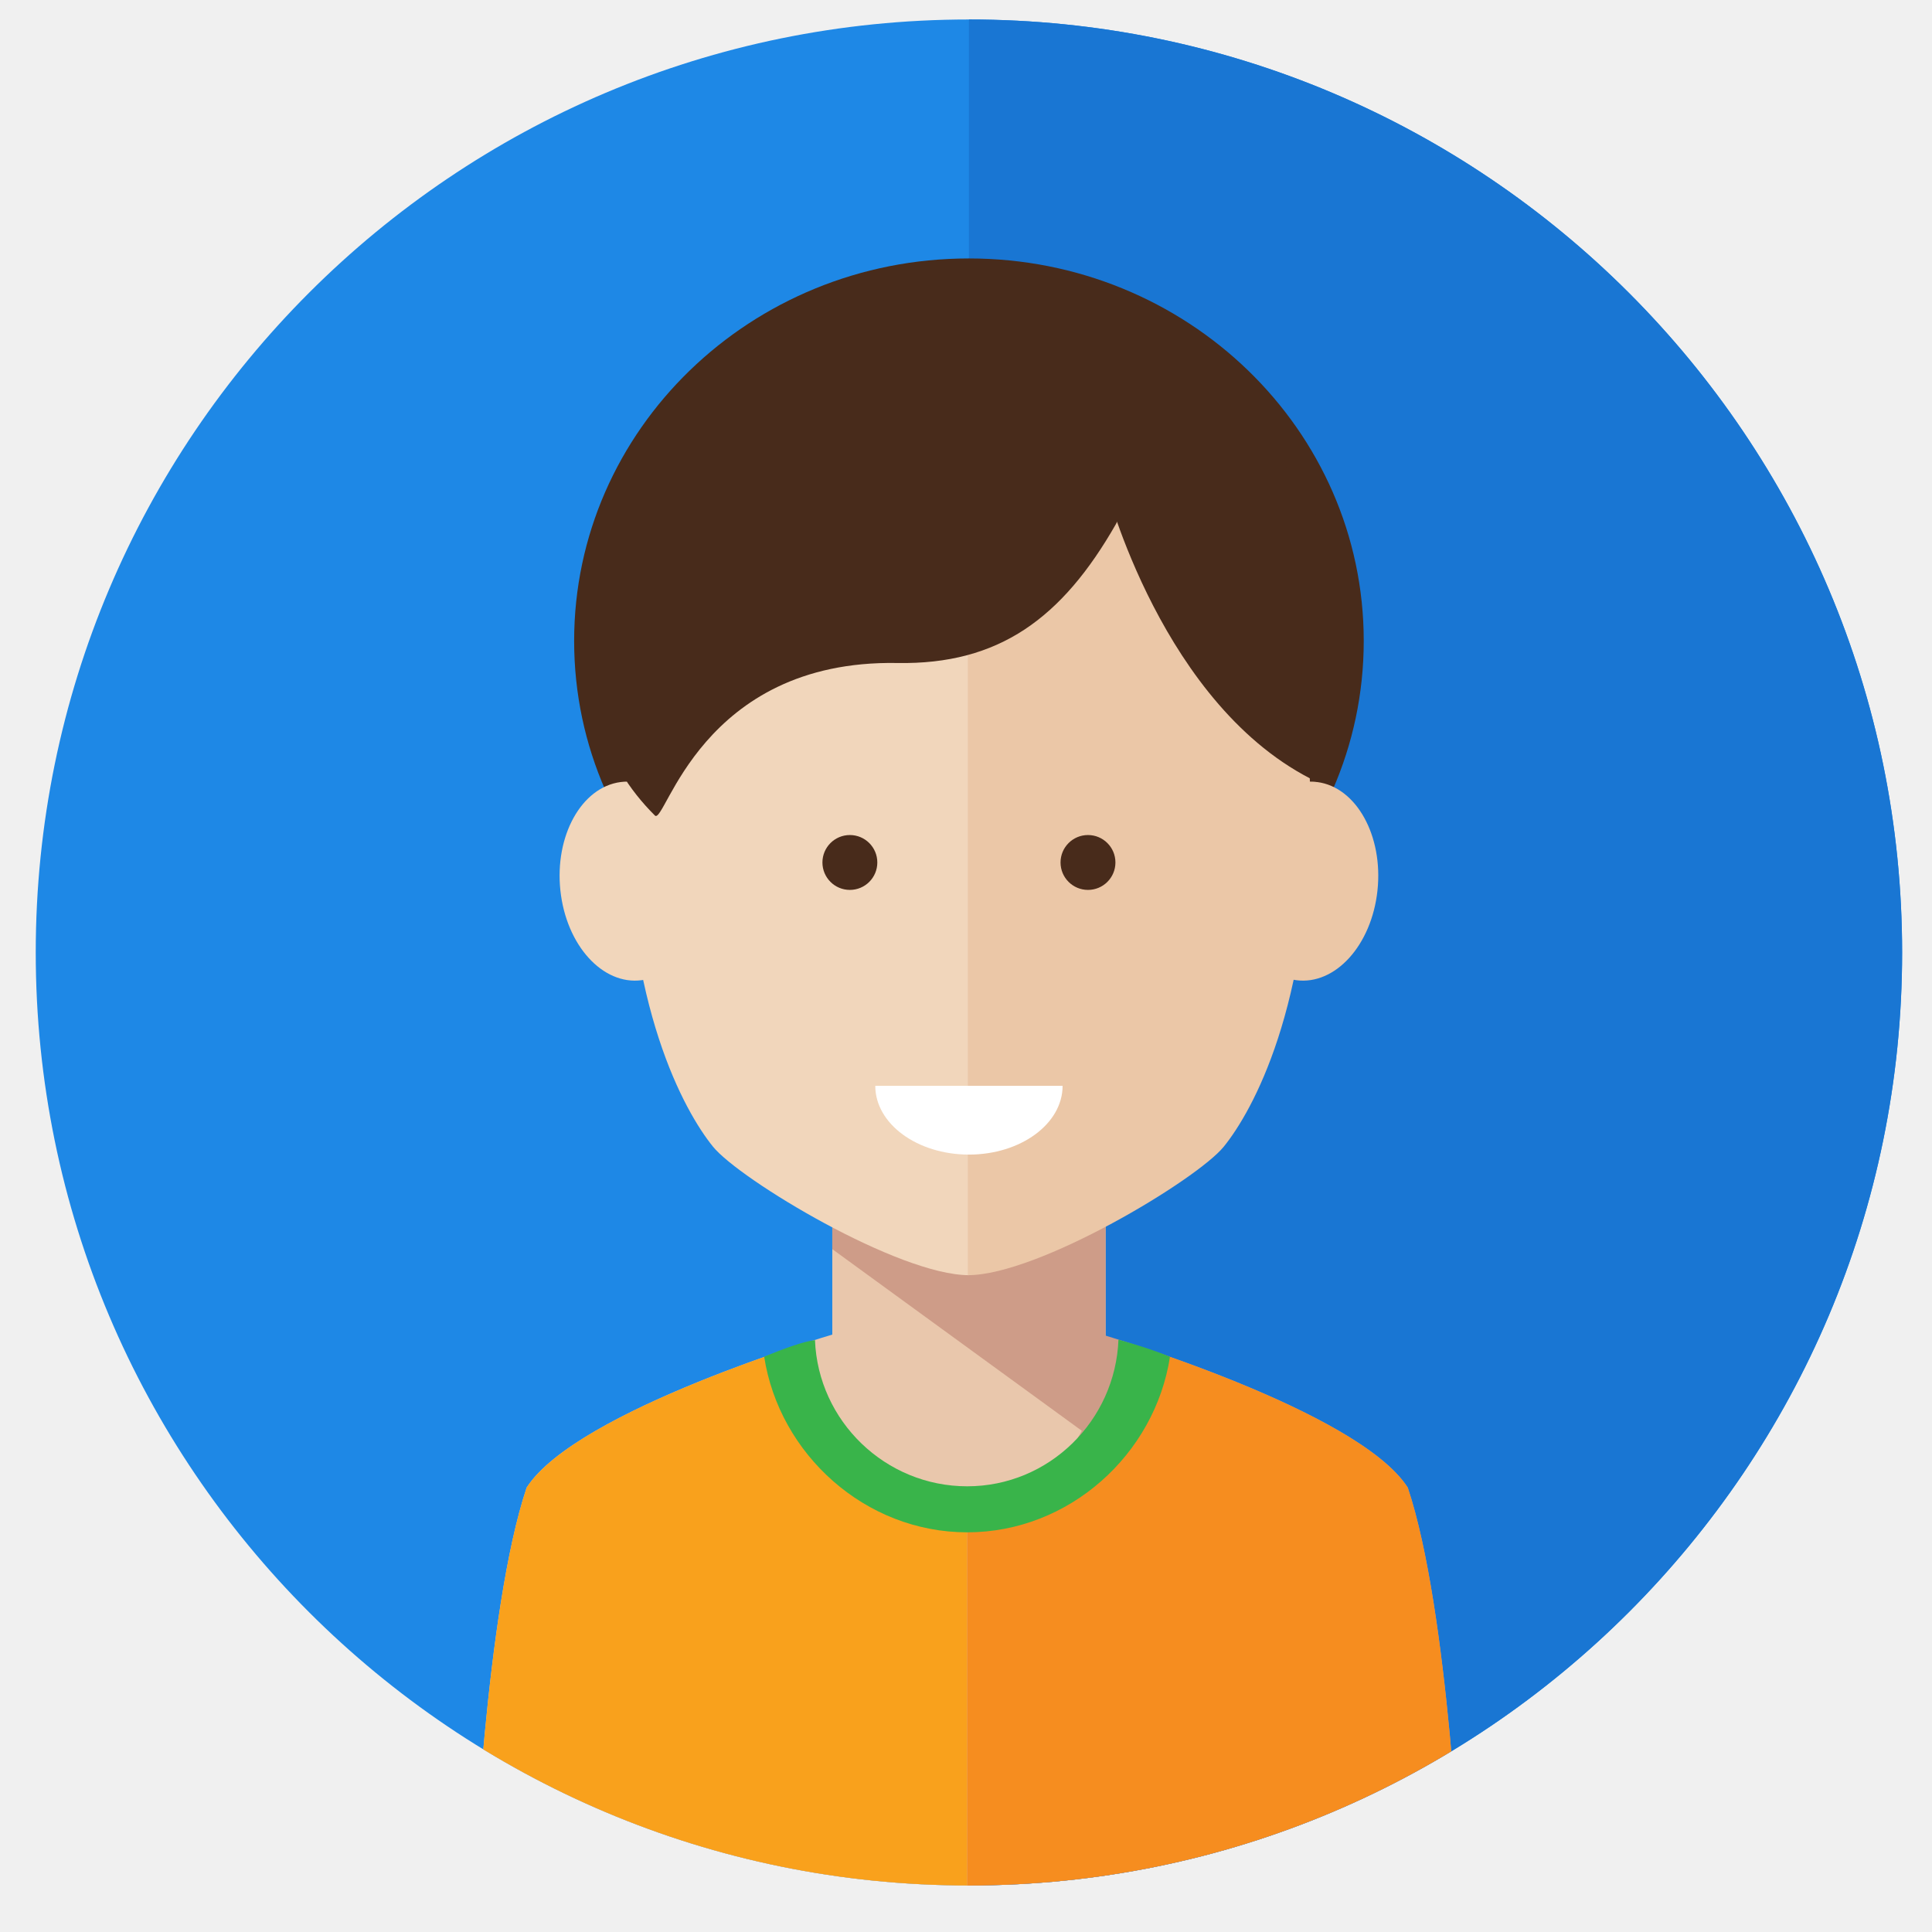
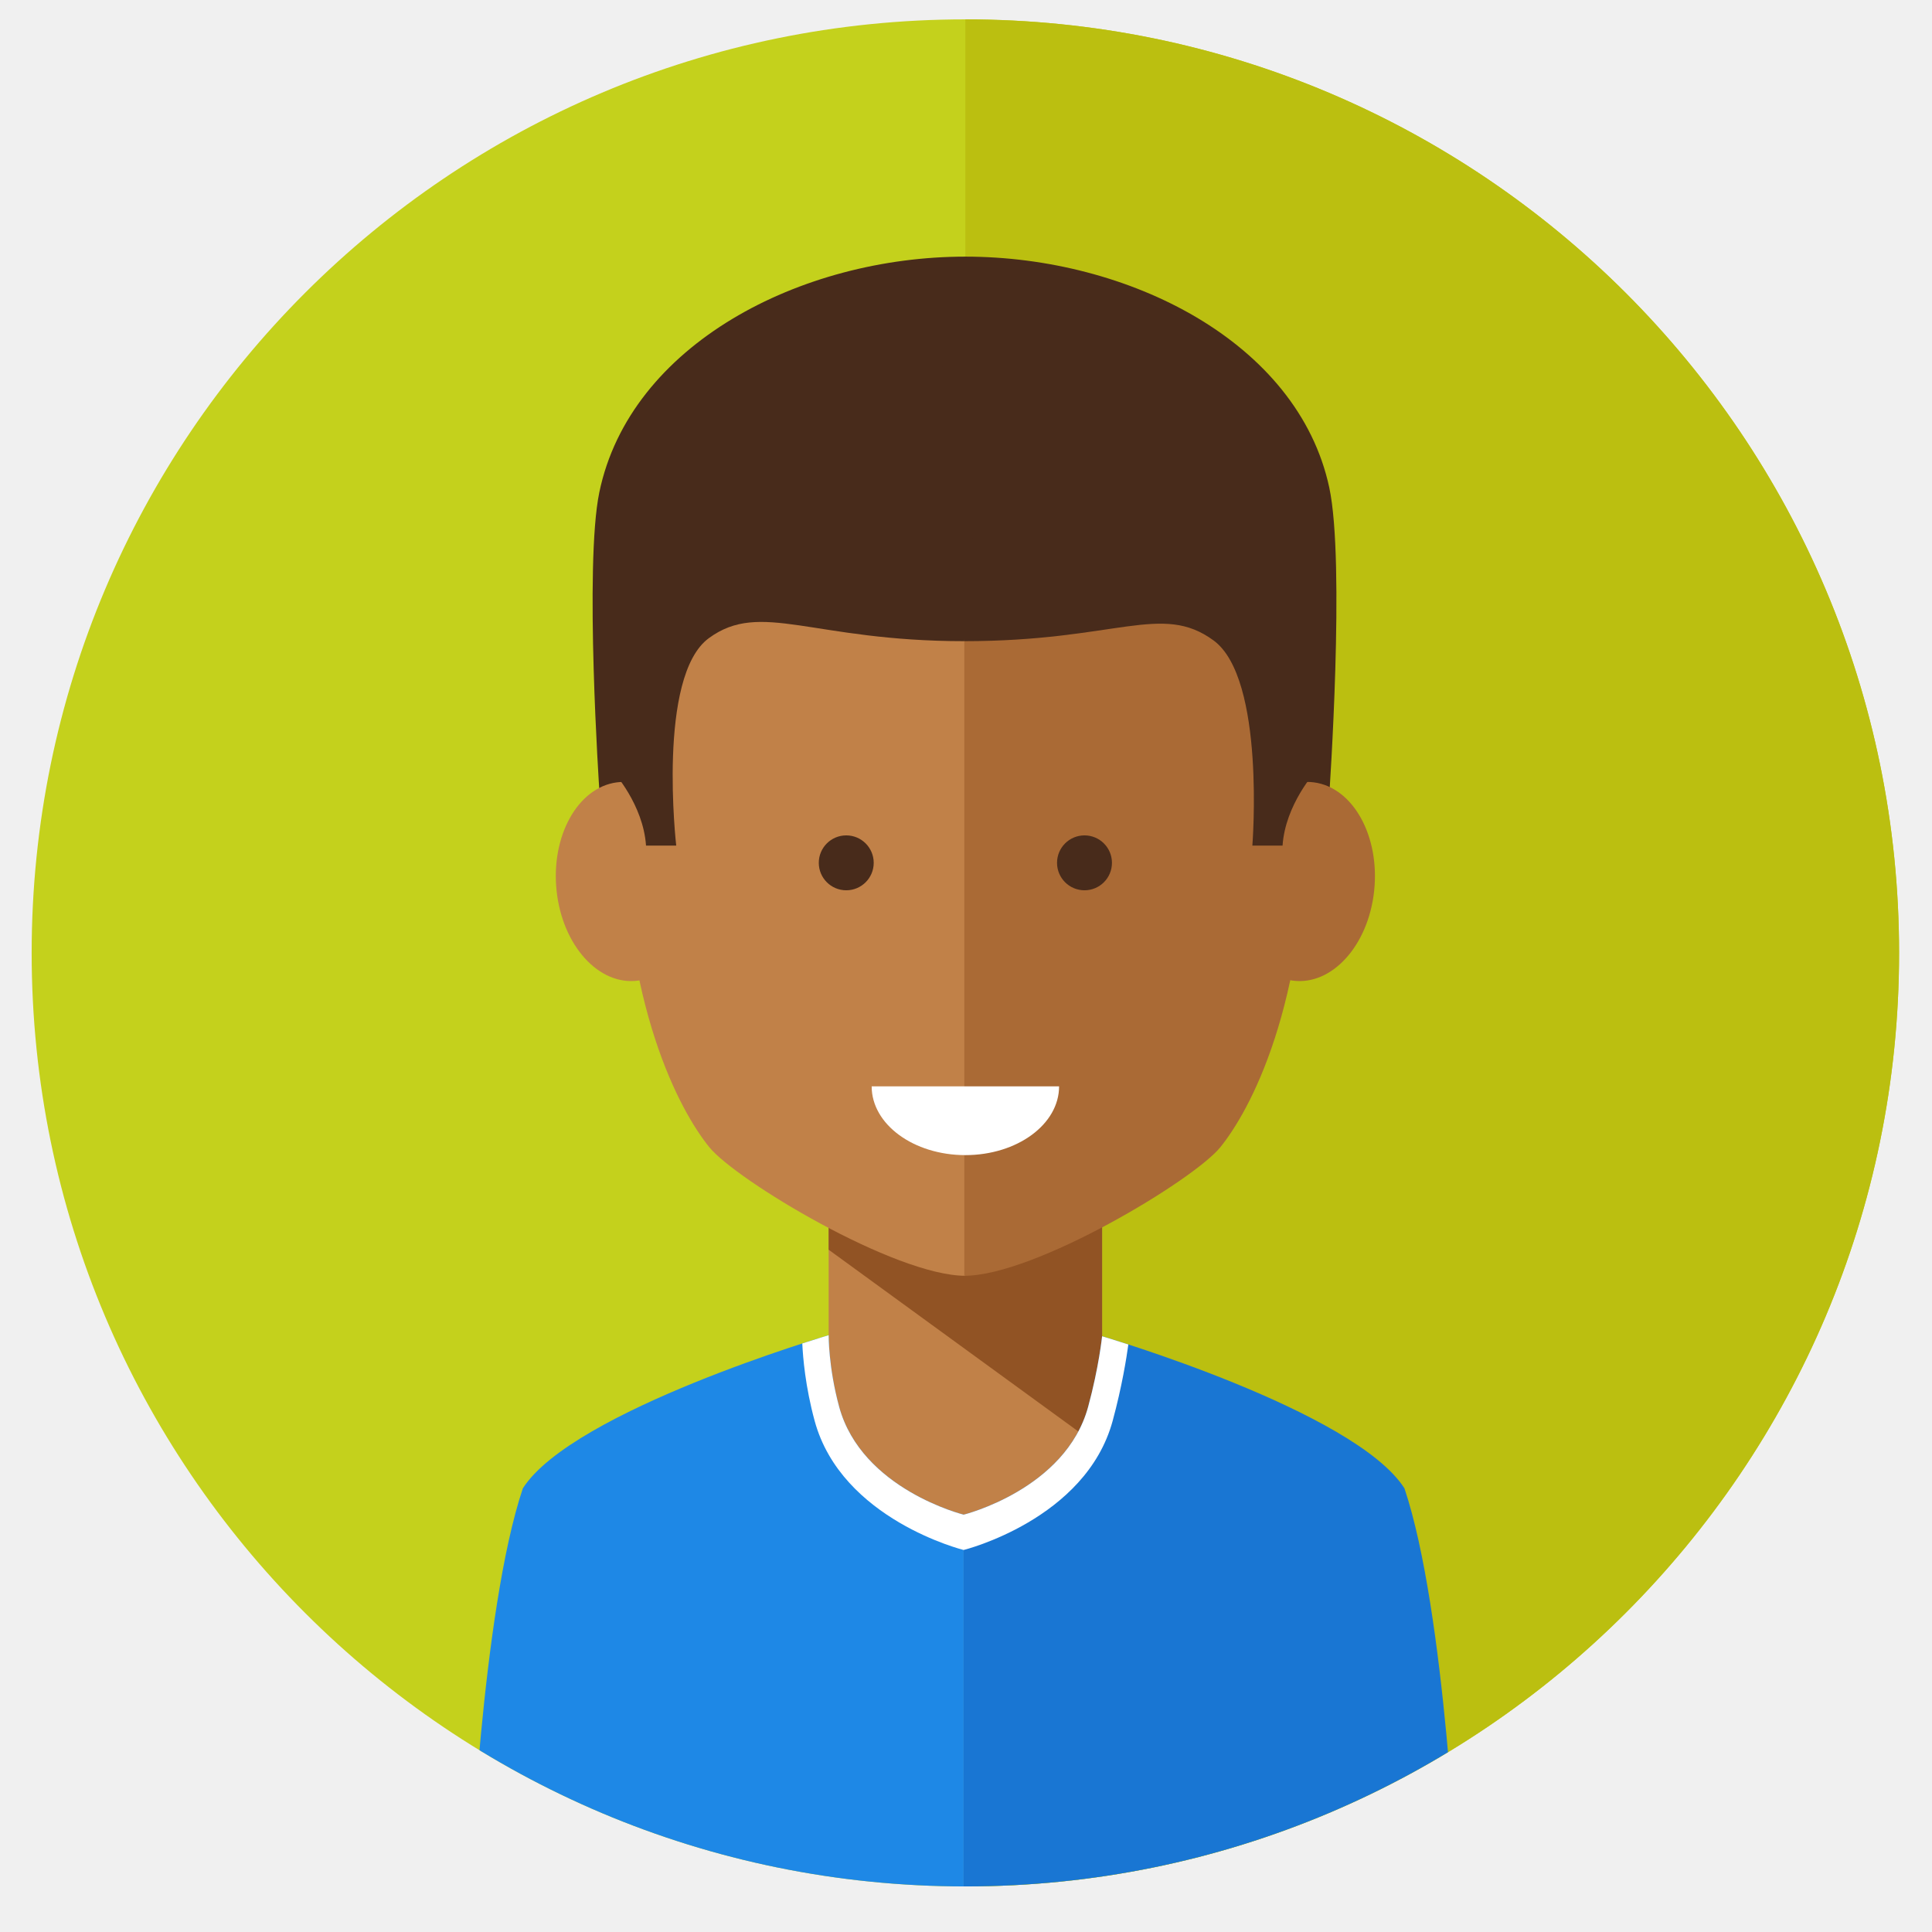
- <svg xmlns="http://www.w3.org/2000/svg" xmlns:xlink="http://www.w3.org/1999/xlink" width="253px" height="253px" viewBox="0 0 253 253" version="1.1">
+ <svg xmlns="http://www.w3.org/2000/svg" xmlns:xlink="http://www.w3.org/1999/xlink" width="255px" height="255px" viewBox="0 0 255 255" version="1.1">
  <defs>
-     <path id="path-1" d="M245.035,122.847 C245.035,55.369 190.323,0.668 122.832,0.668 C55.342,0.668 0.631,55.369 0.631,122.847 C0.631,190.324 55.342,245.026 122.832,245.026 C190.323,245.026 245.035,190.324 245.035,122.847" />
+     <path id="path-1" d="M247.758,123.888 C247.758,55.839 192.584,0.674 124.521,0.674 C56.459,0.674 1.283,55.839 1.283,123.888 C1.283,191.937 56.459,247.103 124.521,247.103 C192.584,247.103 247.758,191.937 247.758,123.888" />
  </defs>
  <g id="Smartphone" stroke="none" stroke-width="1" fill="none" fill-rule="evenodd">
-     <g id="avatars_profile" transform="translate(-1558, -1)">
-       <g id="img_profile_avatar_06" transform="translate(1560, 2.881356)">
-         <path d="M247.088,122.849 C247.088,55.371 192.375,0.67 124.885,0.67 C57.393,0.67 2.68,55.371 2.68,122.849 C2.68,190.326 57.393,245.026 124.885,245.026 C192.375,245.026 247.088,190.326 247.088,122.849" id="Fill-25" fill="#1E88E6" />
-         <path d="M247.088,122.849 C247.088,55.371 192.375,0.67 124.885,0.67 L124.885,245.026 C192.375,245.026 247.088,190.326 247.088,122.849" id="Fill-26" fill="#1976D3" />
-         <g id="Group-45" transform="translate(2.05192, 0)">
+     <g id="avatars_profile" transform="translate(-934, 0)">
+       <g id="img_profile_avatar_04" transform="translate(936, 1.881356)">
+         <path d="M248.656,123.89 C248.656,55.84 193.48,0.676 125.417,0.676 C57.355,0.676 2.179,55.84 2.179,123.89 C2.179,191.938 57.355,247.103 125.417,247.103 C193.48,247.103 248.656,191.938 248.656,123.89" id="Fill-46" fill="#C4D11C" />
+         <path d="M248.656,123.89 C248.656,55.84 193.48,0.676 125.417,0.676 L125.417,247.103 C193.48,247.103 248.656,191.938 248.656,123.89" id="Fill-47" fill="#BBBF10" />
+         <g id="Group-64" transform="translate(0.896244, 0)">
          <mask id="mask-2" fill="white">
            <use xlink:href="#path-1" />
          </mask>
-           <g id="Clip-28" />
-           <path d="M140.727,194.424 L122.606,245.243 L104.938,194.424 L104.938,155.189 L140.727,155.189 L140.727,194.424" id="Fill-27" fill="#E9C7AC" mask="url(#mask-2)" />
-           <path d="M140.727,187.748 L104.938,161.695 L104.938,155.189 L140.727,155.189 L140.727,187.748" id="Fill-29" fill="#CE9C88" mask="url(#mask-2)" />
-           <path d="M122.606,245.243 L122.606,196.373 C122.606,196.373 109.254,193.064 106.312,182.252 C104.898,177.055 104.938,172.885 104.938,172.885 C104.938,172.885 71.434,182.743 64.915,192.924 C59.494,209.065 58.006,245.243 58.006,245.243 L122.606,245.243" id="Fill-30" fill="#E9C7AC" mask="url(#mask-2)" />
-           <path d="M122.606,245.243 L122.606,196.373 C122.606,196.373 135.956,193.064 138.901,182.252 C140.314,177.055 140.274,172.885 140.274,172.885 C140.274,172.885 173.779,182.743 180.297,192.924 C185.72,209.065 187.208,245.243 187.208,245.243 L122.606,245.243" id="Fill-31" fill="#CE9C88" mask="url(#mask-2)" />
-           <path d="M122.606,245.243 L122.606,196.373 C122.606,196.373 101.877,192.94 99.398,174.652 C89.596,177.936 69.769,185.342 64.915,192.924 C59.494,209.065 58.006,245.243 58.006,245.243 L122.606,245.243" id="Fill-32" fill="#F9A11C" mask="url(#mask-2)" />
-           <path d="M122.606,245.243 L122.606,196.373 C122.606,196.373 142.737,194.133 146.48,174.876 C156.488,178.266 175.549,185.509 180.297,192.924 C185.72,209.065 187.208,245.243 187.208,245.243 L122.606,245.243" id="Fill-33" fill="#F68D1F" mask="url(#mask-2)" />
-           <path d="M174.533,82.049 C174.533,54.388 151.384,31.962 122.833,31.962 C94.28,31.962 71.133,54.388 71.133,82.049 C71.133,109.711 94.28,132.136 122.833,132.136 C151.384,132.136 174.533,109.711 174.533,82.049" id="Fill-34" fill="#482B1B" mask="url(#mask-2)" />
-           <path d="M122.833,49.628 C105.457,49.628 77.977,59.197 77.977,104.043 C77.977,129.935 85.517,143.581 89.314,148.274 C92.811,152.59 113.617,165.107 122.833,165.107 L122.833,49.628" id="Fill-35" fill="#F1D6BB" mask="url(#mask-2)" />
-           <path d="M69.333,114.736 C68.566,107.571 72.092,101.211 77.202,100.532 C82.317,99.853 87.082,105.111 87.849,112.277 C88.616,119.439 85.09,125.797 79.978,126.477 C74.864,127.157 70.1,121.899 69.333,114.736" id="Fill-36" fill="#F1D6BB" mask="url(#mask-2)" />
-           <path d="M122.691,49.628 C140.067,49.628 167.546,59.197 167.546,104.043 C167.546,129.935 160.005,143.581 156.206,148.274 C152.714,152.59 131.905,165.107 122.691,165.107 L122.691,49.628" id="Fill-37" fill="#EBC7A7" mask="url(#mask-2)" />
-           <path d="M176.331,114.736 C177.099,107.571 173.572,101.211 168.463,100.532 C163.348,99.853 158.583,105.111 157.817,112.277 C157.049,119.439 160.574,125.797 165.687,126.477 C170.801,127.157 175.565,121.899 176.331,114.736" id="Fill-38" fill="#EBC7A7" mask="url(#mask-2)" />
-           <path d="M122.833,149.315 C129.608,149.315 135.097,145.285 135.097,140.313 L110.568,140.313 C110.568,145.285 116.059,149.315 122.833,149.315" id="Fill-39" fill="#FFFFFF" mask="url(#mask-2)" />
-           <path d="M120.304,36.725 C88.554,36.725 78.901,63.675 78.901,76.084 C70.35,87.601 75.018,98.268 81.709,104.913 C83.062,106.255 87.641,84.487 113.448,84.94 C126.769,85.174 135.038,79.074 142.084,66.742 C150.785,50.228 139.926,36.725 120.304,36.725" id="Fill-40" fill="#482B1B" mask="url(#mask-2)" />
-           <path d="M140.727,61.672 C140.727,61.672 148.145,90.851 168.463,100.532 C172.079,74.302 174.215,79.827 168.463,66.013 C162.711,52.2 140.727,41.941 140.727,41.941 L140.727,61.672" id="Fill-41" fill="#482B1B" mask="url(#mask-2)" />
-           <path d="M142.016,111.061 C142.016,113.046 140.408,114.654 138.422,114.654 C136.437,114.654 134.828,113.046 134.828,111.061 C134.828,109.077 136.437,107.468 138.422,107.468 C140.408,107.468 142.016,109.077 142.016,111.061" id="Fill-42" fill="#482B1B" mask="url(#mask-2)" />
-           <path d="M110.835,111.061 C110.835,113.046 109.227,114.654 107.241,114.654 C105.256,114.654 103.647,113.046 103.647,111.061 C103.647,109.077 105.256,107.468 107.241,107.468 C109.227,107.468 110.835,109.077 110.835,111.061" id="Fill-43" fill="#482B1B" mask="url(#mask-2)" />
-           <path d="M96.018,175.777 C98.002,188.572 109.252,198.78 122.606,198.78 C135.958,198.78 147.176,188.588 149.16,175.793 C146.478,174.696 144.087,174.027 142.413,173.551 C142.006,184.165 133.321,192.753 122.606,192.753 C111.891,192.753 103.08,184.219 102.672,173.605 C101.112,173.808 98.703,174.681 96.018,175.777" id="Fill-44" fill="#39B44A" mask="url(#mask-2)" />
+           <g id="Clip-49" />
+           <path d="M142.567,196.071 L124.293,247.322 L106.475,196.071 L106.475,156.504 L142.567,156.504 L142.567,196.071" id="Fill-48" fill="#C18148" mask="url(#mask-2)" />
+           <path d="M142.567,189.339 L106.475,163.065 L106.475,156.504 L142.567,156.504 L142.567,189.339" id="Fill-50" fill="#915324" mask="url(#mask-2)" />
+           <path d="M124.293,247.322 L124.293,198.037 C124.293,198.037 110.828,194.7 107.861,183.796 C106.435,178.556 106.475,174.35 106.475,174.35 C106.475,174.35 72.687,184.292 66.113,194.559 C60.646,210.837 59.145,247.322 59.145,247.322 L124.293,247.322" id="Fill-51" fill="#1E88E6" mask="url(#mask-2)" />
+           <path d="M124.293,247.322 L124.293,198.037 C124.293,198.037 137.755,194.7 140.726,183.796 C142.151,178.556 142.567,174.487 142.567,174.487 C142.567,174.487 175.9,184.292 182.473,194.559 C187.942,210.837 189.442,247.322 189.442,247.322 L124.293,247.322" id="Fill-52" fill="#1976D3" mask="url(#mask-2)" />
+           <path d="M102.997,175.439 C103.078,177.244 103.393,181.12 104.628,185.656 C108.178,198.705 124.293,202.697 124.293,202.697 C124.293,202.697 140.406,198.705 143.961,185.656 C145.193,181.122 145.792,177.329 146.031,175.571 C143.887,174.877 142.567,174.487 142.567,174.487 C142.567,174.487 142.151,178.556 140.726,183.796 C137.755,194.7 124.293,198.037 124.293,198.037 C124.293,198.037 110.828,194.7 107.861,183.796 C106.435,178.556 106.475,174.35 106.475,174.35 C106.475,174.35 105.152,174.74 102.997,175.439" id="Fill-53" fill="#FFFFFF" mask="url(#mask-2)" />
+           <path d="M124.521,31.991 C102.781,31.991 80.257,43.592 76.208,63.094 C74.21,72.713 76.208,102.397 76.208,102.397 C84.137,120.667 102.781,133.498 124.521,133.498 C146.011,133.498 164.468,120.957 172.55,103.023 C172.55,103.023 174.678,72.378 172.55,62.466 C168.416,43.234 146.011,31.991 124.521,31.991" id="Fill-54" fill="#482B1B" mask="url(#mask-2)" />
+           <path d="M124.521,50.049 C106.999,50.049 79.286,59.699 79.286,104.925 C79.286,131.036 86.89,144.798 90.719,149.53 C94.246,153.884 115.228,166.507 124.521,166.507 L124.521,50.049" id="Fill-55" fill="#C18148" mask="url(#mask-2)" />
+           <path d="M70.569,115.708 C69.795,108.482 73.351,102.069 78.504,101.383 C83.663,100.699 88.468,106.002 89.242,113.228 C90.015,120.451 86.46,126.863 81.304,127.549 C76.147,128.234 71.342,122.932 70.569,115.708" id="Fill-56" fill="#C18148" mask="url(#mask-2)" />
+           <path d="M124.379,50.049 C141.902,50.049 169.614,59.699 169.614,104.925 C169.614,131.036 162.009,144.798 158.178,149.53 C154.657,153.884 133.671,166.507 124.379,166.507 L124.379,50.049" id="Fill-57" fill="#AA6A35" mask="url(#mask-2)" />
+           <path d="M178.474,115.708 C179.248,108.482 175.693,102.069 170.539,101.383 C165.38,100.699 160.575,106.002 159.802,113.228 C159.028,120.451 162.583,126.863 167.739,127.549 C172.896,128.234 177.701,122.932 178.474,115.708" id="Fill-58" fill="#AA6A35" mask="url(#mask-2)" />
+           <path d="M124.521,150.58 C131.353,150.58 136.89,146.517 136.89,141.503 L112.153,141.503 C112.153,146.517 117.69,150.58 124.521,150.58" id="Fill-59" fill="#FFFFFF" mask="url(#mask-2)" />
+           <path d="M143.868,112.002 C143.868,114.004 142.246,115.626 140.243,115.626 C138.241,115.626 136.619,114.004 136.619,112.002 C136.619,110.001 138.241,108.379 140.243,108.379 C142.246,108.379 143.868,110.001 143.868,112.002" id="Fill-60" fill="#482B1B" mask="url(#mask-2)" />
+           <path d="M112.423,112.002 C112.423,114.004 110.8,115.626 108.798,115.626 C106.796,115.626 105.173,114.004 105.173,112.002 C105.173,110.001 106.796,108.379 108.798,108.379 C110.8,108.379 112.423,110.001 112.423,112.002" id="Fill-61" fill="#482B1B" mask="url(#mask-2)" />
+           <path d="M170.736,99.945 C170.736,99.945 166.75,104.294 166.386,109.73 L162.4,109.73 C162.4,109.73 164.155,87.696 157.287,82.655 C150.419,77.612 144.458,82.745 124.379,82.745 L121.479,46.129 L159.138,51.565 L172.55,88.167 L170.736,99.945" id="Fill-62" fill="#482B1B" mask="url(#mask-2)" />
+           <path d="M78.02,99.945 C78.02,99.945 82.007,104.294 82.37,109.73 L86.357,109.73 C86.357,109.73 83.792,87.392 90.659,82.35 C97.527,77.307 104.299,82.745 124.379,82.745 L127.278,46.129 L89.619,51.565 L76.208,88.167 L78.02,99.945" id="Fill-63" fill="#482B1B" mask="url(#mask-2)" />
        </g>
      </g>
    </g>
  </g>
</svg>
